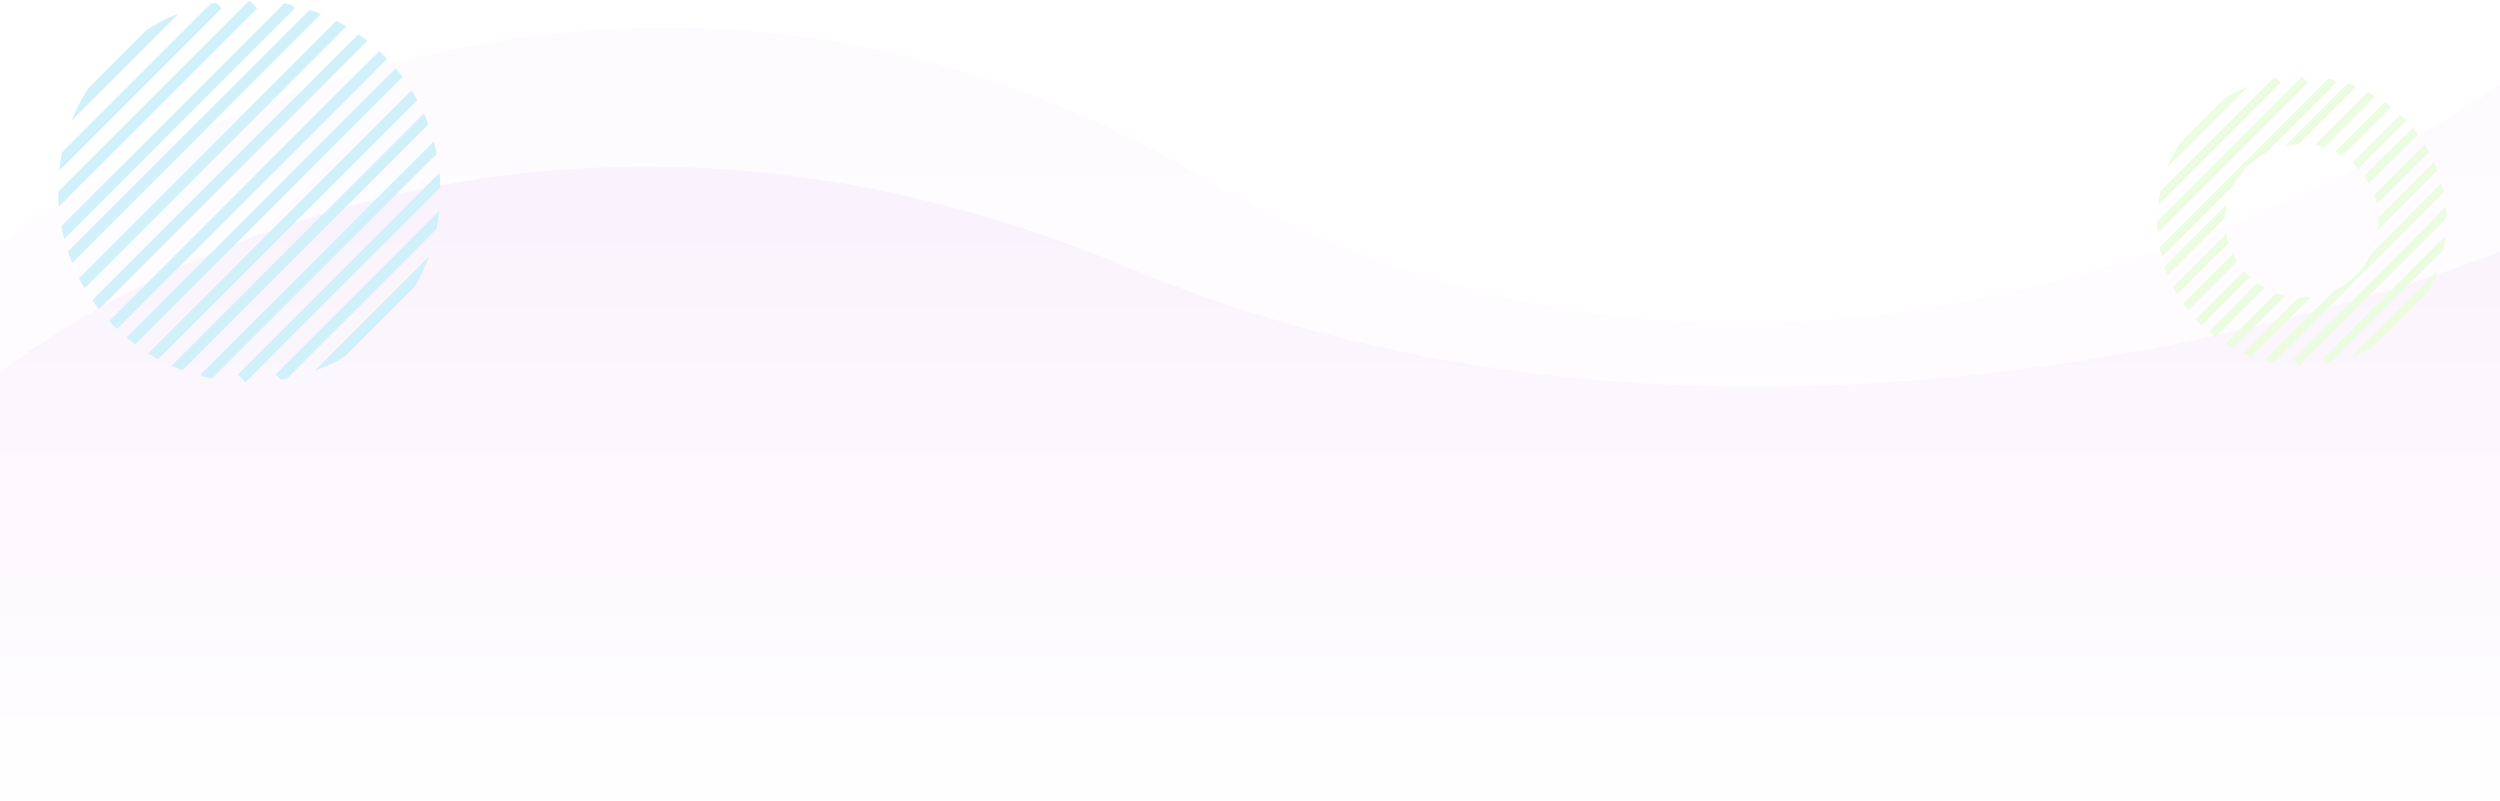
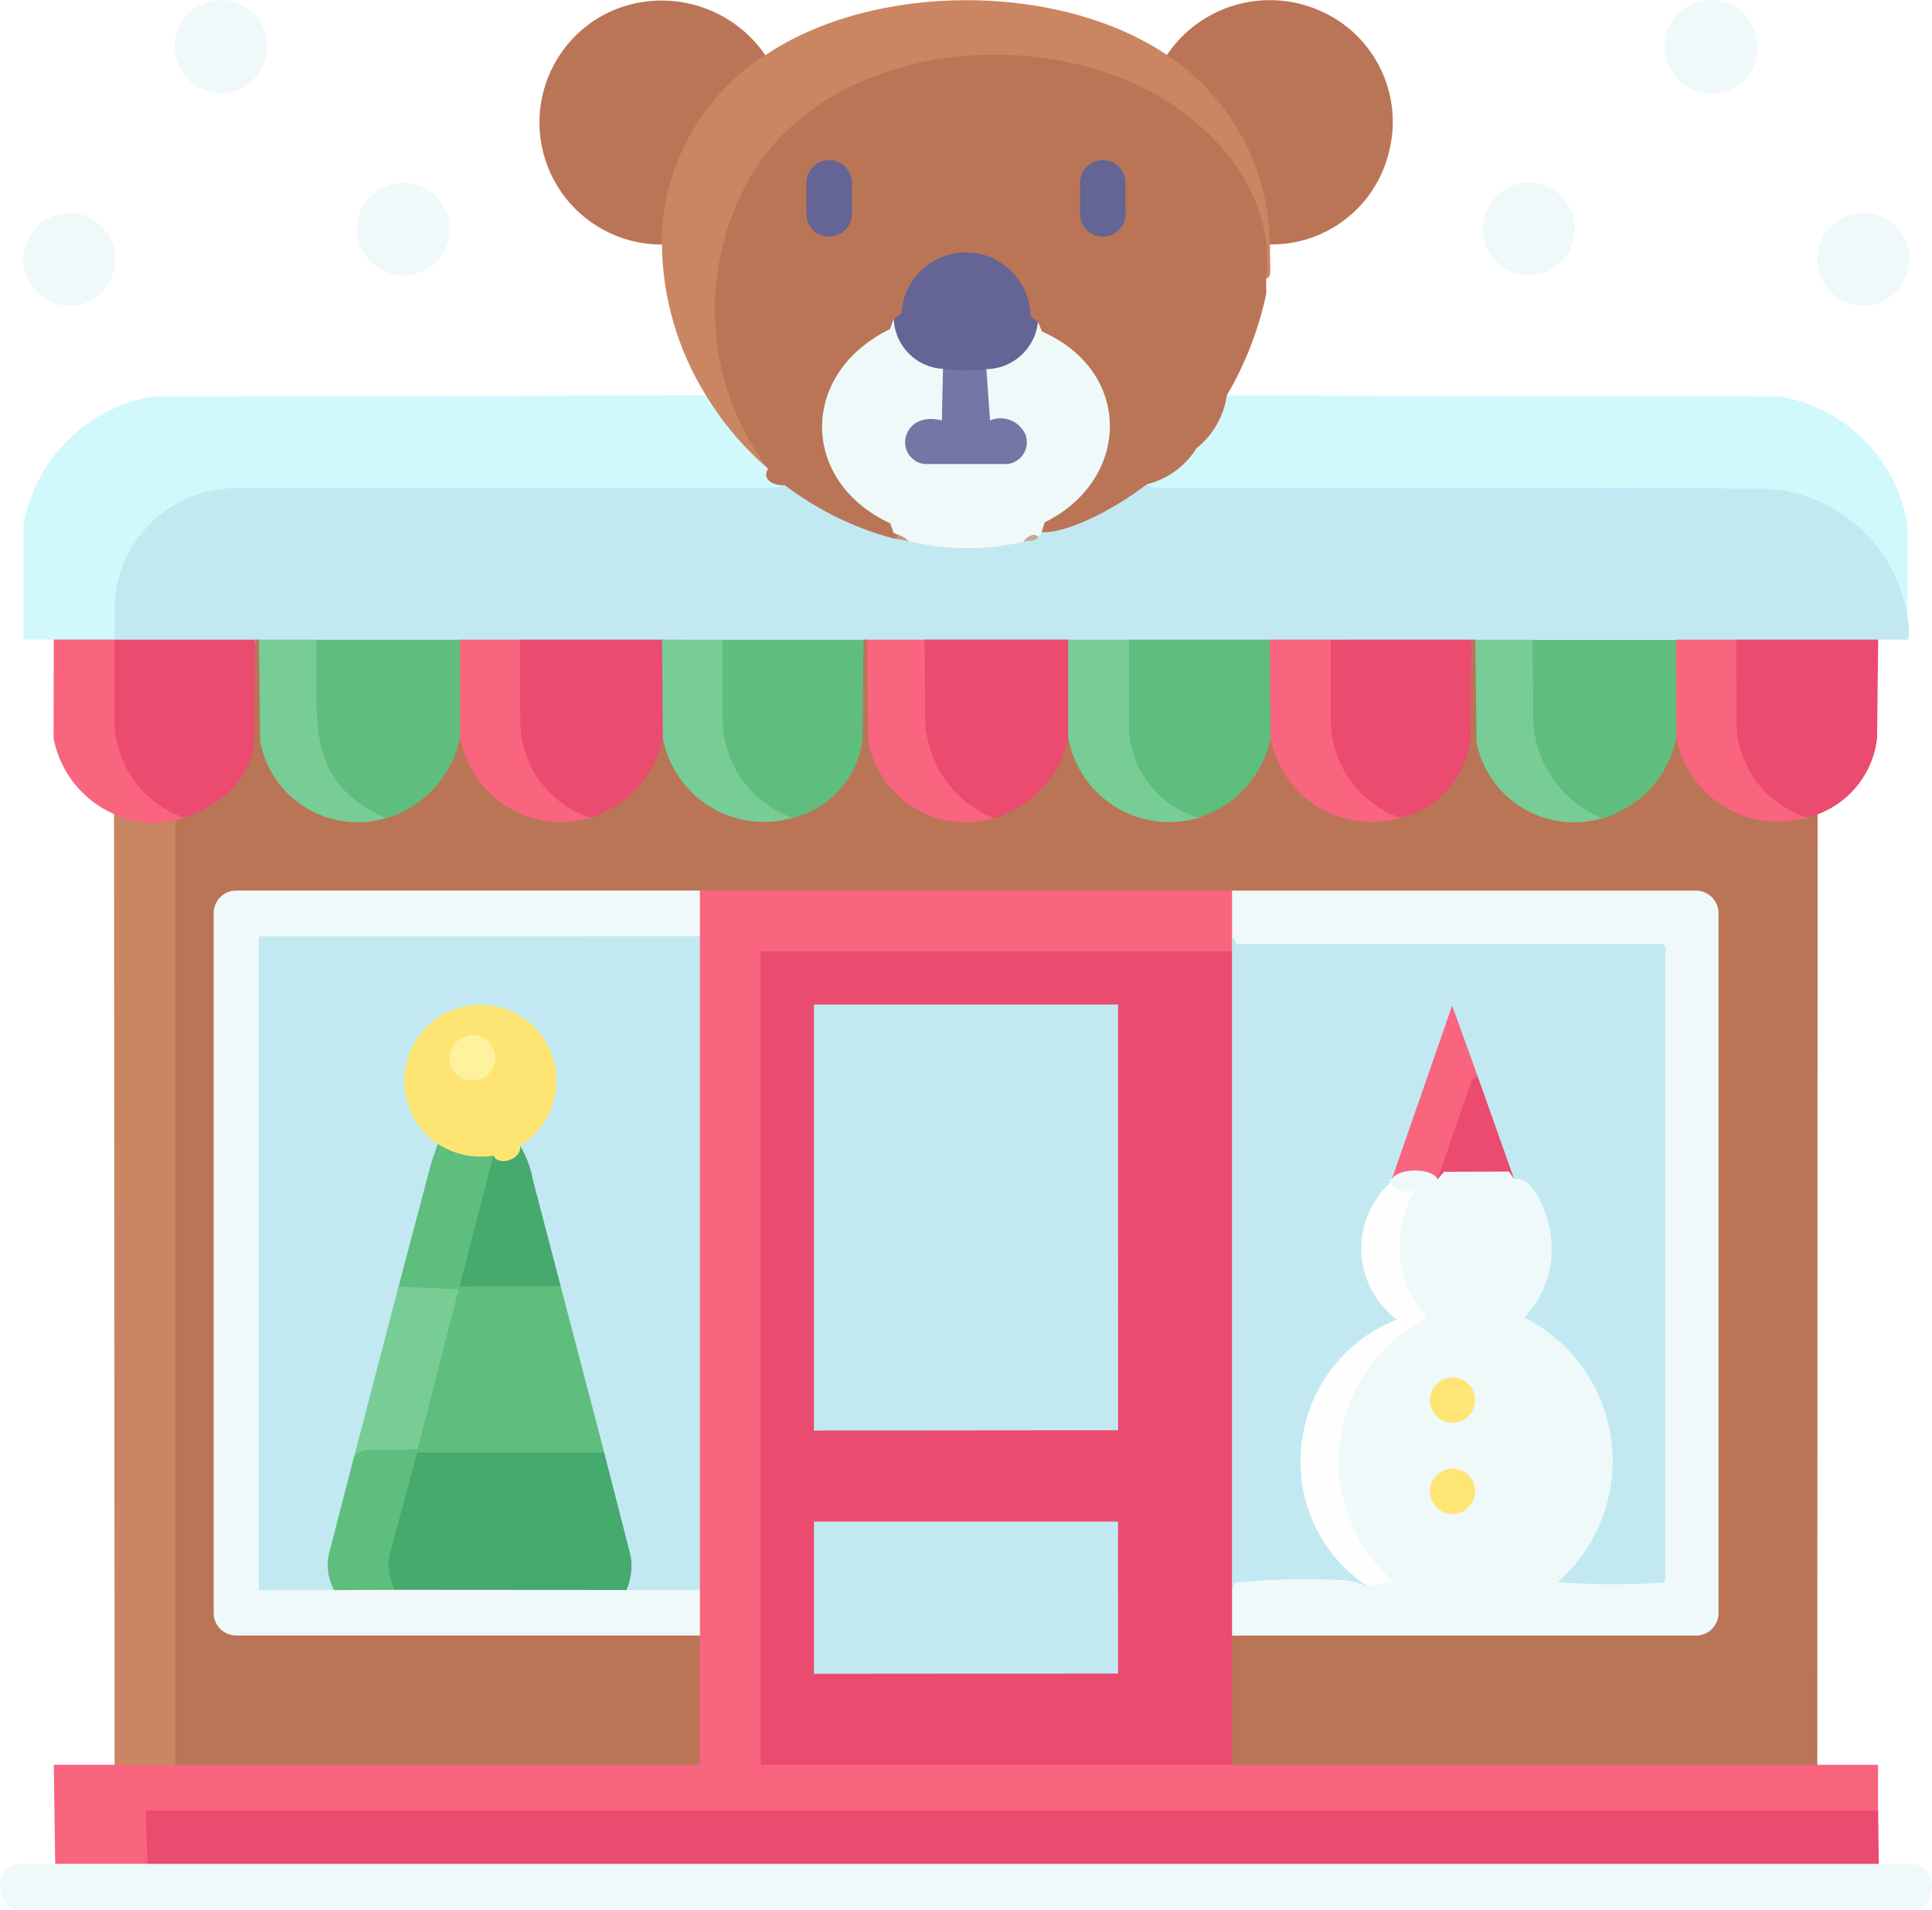
- <svg xmlns="http://www.w3.org/2000/svg" width="1327.757" height="424.916" viewBox="0 0 1327.757 424.916">
-   <defs>
-     <clipPath id="b">
-       <circle cx="101.5" cy="101.5" r="101.5" fill="#61ccee" />
-     </clipPath>
-     <clipPath id="c">
-       <path fill="#bdf59c" d="M76.841 153.68a76.5 76.5 0 0 1-42.962-13.123 77.07 77.07 0 0 1-27.84-33.807 76.74 76.74 0 0 1 7.085-72.872A77.07 77.07 0 0 1 46.931 6.039a76.74 76.74 0 0 1 72.869 7.084 77.07 77.07 0 0 1 27.84 33.808 76.74 76.74 0 0 1-7.085 72.871 77.07 77.07 0 0 1-33.807 27.84 76.4 76.4 0 0 1-29.907 6.038m0-117.611a40.772 40.772 0 1 0 40.772 40.772 40.82 40.82 0 0 0-40.772-40.772" />
-     </clipPath>
-     <linearGradient id="a" x1=".5" x2=".5" y2="1" gradientUnits="objectBoundingBox">
-       <stop offset="0" stop-color="#faf3fd" />
-       <stop offset="1" stop-color="#bc58e6" />
-     </linearGradient>
-   </defs>
-   <g opacity=".3" transform="translate(7556.398 13006.572)">
-     <path fill="url(#a)" d="M0 100.825h1327.757v295.748s-302.766 232.651-639.789 34.5S0 480.442 0 480.442Z" opacity=".1" transform="matrix(-1 0 0 -1 -6228.641 -12480.831)" />
-     <path fill="url(#a)" d="M0 100.825h1327.757v226.94S1080.879 531 728.613 383.654 0 392.122 0 392.122Z" opacity=".2" transform="matrix(-1 0 0 -1 -6228.641 -12480.831)" />
-     <g clip-path="url(#b)" style="isolation:isolate" transform="translate(-7525.52 -13006.572)">
-       <path fill="#61ccee" d="m-14.122.263 4.125 4.125L-208.67 203.06l-4.124-4.125zm152.634 0 4.125 4.125L-56.036 203.06l-4.124-4.125zm155.552 0 4.125 4.125L99.516 203.06l-4.124-4.125zm-231.383 0 4.125 4.125-198.673 198.672-4.124-4.125zm152.635 0 4.125 4.125L20.768 203.06l-4.124-4.125zm155.551 0 4.125 4.125L176.319 203.06l-4.124-4.125zm-346.102 0 4.125 4.125-198.674 198.672-4.124-4.125zm152.635 0 4.125 4.125L-17.148 203.06l-4.124-4.125zm155.551 0 4.125 4.125L138.403 203.06l-4.124-4.125zm-231.382 0 4.125 4.125L-92.979 203.06l-4.124-4.125zm152.635 0 4.125 4.125L59.656 203.06l-4.124-4.125zm155.55 0 4.125 4.125L215.206 203.06l-4.124-4.125zM5.935.263l4.125 4.125-198.674 198.672-4.124-4.125zm152.635 0 4.125 4.125L-35.978 203.06l-4.124-4.125zm155.55 0 4.125 4.125L119.572 203.06l-4.124-4.125zm-231.382 0 4.125 4.125L-111.81 203.06l-4.124-4.125zm152.635 0 4.125 4.125L40.825 203.06l-4.124-4.125zm155.551 0 4.125 4.125L196.376 203.06l-4.124-4.125zm-346.101 0 4.125 4.125-198.673 198.672-4.124-4.125zm152.634 0 4.125 4.125L2.909 203.06l-4.124-4.125zm155.552 0 4.125 4.125L158.461 203.06l-4.124-4.125zm-231.383 0 4.125 4.125L-72.922 203.06l-4.124-4.125zm152.634 0 4.125 4.125L79.712 203.06l-4.124-4.125zm155.552 0 4.125 4.125L235.264 203.06l-4.124-4.125z" />
+ <svg xmlns="http://www.w3.org/2000/svg" width="83.437" height="82.44" viewBox="0 0 83.437 82.44">
+   <path fill="#eff9f9" d="M16.814 7.988a2 2 0 1 1-1.278 2.572 1.976 1.976 0 0 1 1.278-2.572M73.281.111a1.976 1.976 0 0 1 2.5 1.237 2.002 2.002 0 1 1-3.776 1.331A1.966 1.966 0 0 1 73.281.111m-64.346 0a1.976 1.976 0 0 1 2.5 1.237 2.02 2.02 0 0 1-1.222 2.553 1.984 1.984 0 0 1-2.555-1.224A1.966 1.966 0 0 1 8.935.111m70.907 9.191a1.976 1.976 0 0 1 2.5 1.237 2.02 2.02 0 0 1-1.221 2.555 2 2 0 1 1-1.276-3.792Zm-77.472 0a1.976 1.976 0 0 1 2.5 1.237 2.02 2.02 0 0 1-1.223 2.555 2 2 0 1 1-1.276-3.792Zm63.032-1.314a1.976 1.976 0 0 1 2.5 1.237 2.02 2.02 0 0 1-1.222 2.555 2 2 0 1 1-1.276-3.792Z" />
+   <path fill="#ba7557" d="m16.659 35.332.189-.4a4.23 4.23 0 0 0 2.627-2.881l.395-.213.382.206c.664 2.555 2.86 3.228 5.243 3.272l.169-.4a4.27 4.27 0 0 0 2.563-2.838l.393-.2.386.2c.689 2.526 2.842 3.188 5.208 3.245l.114-.382a3.62 3.62 0 0 0 2.585-2.934l.039-4.147.331-.235c.046-.143.1-.14.164 0l.331.143.05 4.248c.467 2.642 2.792 3.171 5.094 3.32l.189-.4a4.23 4.23 0 0 0 2.627-2.884l.395-.213.382.206c.658 2.557 2.86 3.23 5.241 3.276l.169-.4a4.26 4.26 0 0 0 2.561-2.842l.393-.2.386.2c.686 2.528 2.849 3.191 5.212 3.248l.114-.382a3.62 3.62 0 0 0 2.583-2.932l.039-4.147.331-.235c.046-.143.1-.14.164 0l.331.143.05 4.248c.467 2.64 2.792 3.169 5.094 3.32l.189-.4a4.22 4.22 0 0 0 2.625-2.877l.395-.213.384.208c.667 2.544 2.877 3.184 5.239 3.254-.116-.456.252-.537.482-.134l-.013 41.042-.114.329H53.409l-.2-.329c-.129-.035-.32-.09-.329-.191a35.4 35.4 0 0 1 0-5.149l.329-.239.114-.329h19.874c.524-.083.605-.186.693-.706v-30.1l-.32-.616q-10.049-.158-20.161-.088l-.2-.329-.114.329H30.43l-.2-.329-.114.329q-10.151-.069-20.247.088l-.32.616v30.106c.081.531.184.614.7.7h19.782l.2.331c.129.035.322.092.329.191a44 44 0 0 1-.116 5.528l-.329.191H7.778l-.2-.327-.329-.114V35.637l.329-.2q-.119-.238.382-.121l.105-.384a3.69 3.69 0 0 0 2.59-2.923l.039-4.149.331-.235c.046-.143.1-.14.164 0l.331.143.05 4.248c.467 2.645 2.792 3.167 5.094 3.32Z" />
+   <g transform="translate(0 38.448)">
+     <g transform="translate(2.322)">
+       <path fill="#f9647e" d="M50.886.004c.522.134.5 1.792 0 1.969.48 0 .461.548 0 .656l-.114.329H30.97l-.112.118v34.231l.112.118h19.714l.2.329h27.9v1.969l-.158.329H4.425a4.9 4.9 0 0 0-.061 1.728l-.32.239c-.035.127-.088.32-.186.329a26 26 0 0 1-3.561 0l-.235-.329-.061-4.267h2.627l.186-.327a16 16 0 0 1 2.206 0 .55.55 0 0 1 .235.329h22.647v-5.583c-.522-.134-.5-1.792 0-1.969l-.329-.114V2.171l.329-.2c-.522-.134-.5-1.792 0-1.969h22.986Z" />
+       <path fill="#ea4b6e" d="m78.79 39.729.026 2.3-.158.329H4.247l-.2-.329-.075-2.3z" />
    </g>
-     <g clip-path="url(#c)" style="isolation:isolate" transform="translate(-6410.725 -12966.141)">
-       <path fill="#bdf59c" d="m-10.691.199 3.123 3.123-150.404 150.403-3.123-3.122zm115.551 0 3.123 3.123-150.404 150.403-3.123-3.122zm117.76 0 3.123 3.123L75.339 153.725l-3.123-3.122zm-175.168 0 3.123 3.123-150.404 150.403-3.123-3.122zm115.552 0 3.123 3.123L15.723 153.725l-3.123-3.122zm117.759 0 3.123 3.123-150.404 150.403-3.123-3.122zm-262.015 0 3.123 3.123-150.404 150.403-3.123-3.122zm115.552 0 3.123 3.123-150.404 150.403-3.123-3.122zm117.759 0 3.123 3.123-150.404 150.403-3.123-3.122zm-175.167 0 3.123 3.123-150.404 150.403-3.123-3.122zm115.552 0 3.123 3.123L45.163 153.725l-3.123-3.122zm117.759 0 3.123 3.123-150.404 150.403-3.123-3.122zm-305.71 0 3.123 3.123-150.404 150.403-3.123-3.122zm115.552 0 3.123 3.123-150.404 150.403-3.123-3.122zm117.759 0 3.123 3.123L90.523 153.725l-3.123-3.122zm-175.167 0 3.123 3.123-150.405 150.403-3.123-3.122zm115.551 0 3.123 3.123L30.907 153.725l-3.123-3.122zm117.76 0 3.123 3.123-150.404 150.403-3.123-3.122zm-262.015 0 3.123 3.123-150.404 150.403-3.123-3.122zm115.551 0 3.123 3.123L2.203 153.725l-3.123-3.122zm117.76 0 3.123 3.123-150.404 150.403-3.123-3.122zm-175.168 0 3.123 3.123-150.404 150.403-3.123-3.122zm115.552 0 3.123 3.123L60.347 153.725l-3.123-3.122zm117.759 0 3.123 3.123-150.405 150.403-3.123-3.122z" />
+     <path fill="#eff9f9" d="M2.384 42.028h80.218a.94.94 0 0 1 .833.9c.024.318-.18 1.059-.737 1.059H.739c-.557 0-.761-.739-.737-1.059a.93.93 0 0 1 .838-.9z" />
+   </g>
+   <path fill="#ca8562" d="M7.574 35.433v40.779H4.949l-.024-41.06a1.53 1.53 0 0 1 1.364.042 1.94 1.94 0 0 1 1.285.235Z" />
+   <g transform="translate(1.008)">
+     <g transform="translate(0 17.061)">
+       <path fill="#c2e9f2" d="M37.573 6.186a.69.69 0 0 1 .682.125 1.24 1.24 0 0 1 1.239-.09l2.316.011a1.45 1.45 0 0 1 1.379.1l.645-.2c-.219-.215-.134-.325.147-.206a16.5 16.5 0 0 0 4.16-2.2l.386.121.73-.182 25.751.031c3.5.377 6.188 2.105 6.366 5.884a2.9 2.9 0 0 1 .029.978h-1.295c0 .127-.031.322-.112.327a45 45 0 0 1-4.943 0q-.875.164-1.075-.329l-.184.329h-2.183l-.23-.329c-.035.129-.092.322-.191.329a42 42 0 0 1-4.947 0c-.553.107-.908 0-1.061-.329-.015.127-.05.314-.143.329a15 15 0 0 1-2.1 0 .56.56 0 0 1-.228-.329h-.166c0 .123-.013.283-.11.327-.263.121-5.088.042-5.776 0l-.193-.329-.186.329h-2.2l-.232-.329c0 .127-.031.322-.11.329a44 44 0 0 1-4.914 0q-.872.164-1.068-.329l-.186.329a19 19 0 0 1-2.2 0 .55.55 0 0 1-.232-.329c-.035.129-.092.322-.191.329a38 38 0 0 1-5.131 0q-.7.145-.879-.329c-.015.127-.05.314-.143.329a15 15 0 0 1-2.112 0 .55.55 0 0 1-.23-.329h-.167c0 .127-.031.325-.11.329a42.5 42.5 0 0 1-5.412 0c-.309.042-.463 0-.557-.329l-.189.327h-2.2l-.232-.329-.112.329h-5.825l-.2-.327-.184.329a18 18 0 0 1-2.175 0 .55.55 0 0 1-.23-.329c-.035.129-.092.322-.191.329a42 42 0 0 1-4.954 0q-.831.162-1.064-.327c-.018.127-.048.309-.143.329a8.3 8.3 0 0 1-1.474 0q-.692.14-.855-.329h-.164a.5.5 0 0 1-.013.219c-.094.281-5.27.18-5.868.11l-.193-.329c-.507-.086-.366-1.384-.294-1.835.524-3.27 2.379-4.691 5.557-5.046l23.162-.015.528.213.6.02a45 45 0 0 0 4.088 2.285Z" />
+       <path fill="#d1f9fc" d="m29.472 0 .537.232 2.151 2.943c.254.215.452.507.728.708a2 2 0 0 1-.9.121l-22.78.007a5.26 5.26 0 0 0-5.27 5.39v1.162l-.184.329H1.548l-.232-.331L0 10.55V5.638A6.82 6.82 0 0 1 5.6.059L29.474.006Zm51.897 9.583a6.545 6.545 0 0 0-6.37-5.557l-26.06-.031a.56.56 0 0 1-.419-.147A14.8 14.8 0 0 0 51.969.013l23.852.039a6.7 6.7 0 0 1 5.552 5.585l-.009 3.943Z" />
+       <g transform="translate(1.309 10.554)">
+         <path fill="#ea4b6e" d="m78.795.004-.046 4.256a3.99 3.99 0 0 1-2.568 3.287l-.482.134c-3.579-.27-3.574-4.71-3.362-7.445l.327-.235h6.129Z" />
+         <path fill="#f9647e" d="m2.63.004.329.184.009 3.555A4.16 4.16 0 0 0 5.496 7.28l.143.412-.382.121a4.02 4.02 0 0 1-2.649-.276A4.5 4.5 0 0 1-.002 4.27L.005 0H2.63Z" />
+         <path fill="#5fbd7d" d="M17.55.004c.127.033.32.088.329.186a29 29 0 0 1 0 3.794l-.329.235a4.57 4.57 0 0 1-3.21 3.5c-3.335-.265-3.62-4.787-3.322-7.379l.32-.329h6.21Zm52.517 0c.127.033.32.088.329.186a29 29 0 0 1 .011 3.8l-.327.235a4.57 4.57 0 0 1-3.21 3.5 1.97 1.97 0 0 1-1.553-.572c-1.824-1.469-1.982-4.717-1.774-6.9l.327-.235h6.2Z" />
+         <path fill="#ea4b6e" d="M43.818.004c.127.033.32.088.329.186a33 33 0 0 1 0 3.791.53.53 0 0 1-.329.232 4.57 4.57 0 0 1-3.21 3.5 1.97 1.97 0 0 1-1.555-.568c-1.829-1.465-1.976-4.728-1.761-6.91L37.619 0h6.2Z" />
+         <path fill="#5fbd7d" d="M52.531.004c.127.033.32.086.329.186a33 33 0 0 1 .029 3.822.54.54 0 0 1-.327.237 4.59 4.59 0 0 1-3.125 3.447c-3.649-.252-3.542-4.7-3.329-7.458l.329-.232h6.094Z" />
+         <path fill="#ea4b6e" d="M26.272.002c.129.033.32.086.329.186a33 33 0 0 1 .031 3.824.55.55 0 0 1-.327.239 4.6 4.6 0 0 1-3.133 3.444c-3.581-.281-3.581-4.719-3.366-7.456l.327-.235h6.129ZM8.705.004l-.039 4.278c-.022 1.673-1.568 2.949-3.028 3.412A4.49 4.49 0 0 1 2.629 3.46V.006h6.074Zm52.526 0-.039 4.276a3.97 3.97 0 0 1-3.031 3.419 2 2 0 0 1-1.594-.548c-1.956-1.533-1.93-4.631-1.741-6.914l.329-.232z" />
+         <path fill="#5fbd7d" d="m34.973.004-.039 4.276a3.98 3.98 0 0 1-3.033 3.421 2.03 2.03 0 0 1-1.632-.585c-1.857-1.515-1.928-4.645-1.706-6.87l.329-.235h6.079Z" />
+         <path fill="#f9647e" d="M55.154.004v3.454a4.51 4.51 0 0 0 3 4.241 4.434 4.434 0 0 1-5.6-3.452L52.521.002h2.62Z" />
+         <path fill="#78cc96" d="M28.889.009v3.283A4.59 4.59 0 0 0 31.898 7.7a4.435 4.435 0 0 1-5.589-3.448l-.035-4.25Z" />
+         <path fill="#f9647e" d="m72.666.004.009 3.62a4.39 4.39 0 0 0 3.026 4.061 4.45 4.45 0 0 1-5.623-3.463L70.067.005zm-52.524 0 .009 3.62a4.415 4.415 0 0 0 3.031 4.072 4.432 4.432 0 0 1-5.627-3.478V.004Z" />
+         <path fill="#78cc96" d="m46.436.006.007 3.945a4.24 4.24 0 0 0 2.993 3.746 4.427 4.427 0 0 1-5.623-3.482V.005h2.62Z" />
+         <path fill="#f9647e" d="m37.617.004.02 3.125a4.77 4.77 0 0 0 2.969 4.588 4.285 4.285 0 0 1-5.421-3.287L35.13.007h2.485Z" />
+         <path fill="#78cc96" d="m63.868.007.031 3.123a4.8 4.8 0 0 0 2.971 4.588 4.285 4.285 0 0 1-5.419-3.287L61.398.008h2.471ZM11.339.006c.105 3.484-.581 6.07 3 7.708A4.285 4.285 0 0 1 8.92 4.427L8.867.004h2.471Z" />
+       </g>
+     </g>
+     <g transform="translate(22.285)">
+       <path fill="#ca8562" d="M27.1 2.377c1.007-.039 2.015 1.215 2.636 2.006a10 10 0 0 1 1.566 2.87c.331.947.833 2.478.248 3.3l.018 1.158c0 .175-.059.3-.178.316v-.818a9.79 9.79 0 0 0-5.285-7.05 14.28 14.28 0 0 0-12.732 0C7.246 7.244 6.599 14.571 9.88 20.239a13.3 13.3 0 0 1-2.688-3.173 12.63 12.63 0 0 1-1.9-6.5c-.6-.785-.118-2.3.2-3.237a9.8 9.8 0 0 1 1.52-2.824c.656-.851 1.71-2.153 2.754-2.127 4.7-3.16 12.653-3.16 17.344 0Z" />
+       <path fill="#ba7557" d="M9.754 2.373a9.73 9.73 0 0 0-4.476 8.186 5.273 5.273 0 0 1-2.1-10.11 5.43 5.43 0 0 1 6.579 1.928Zm21.794 8.18a9.9 9.9 0 0 0-4.449-8.175A5.36 5.36 0 0 1 33.675.446a5.23 5.23 0 0 1 3.024 6.087 5.205 5.205 0 0 1-5.151 4.02" />
+       <path fill="#eff9f9" d="M17.433 15.925c.125.02.311.055.325.147.081.579.086 2.112-.436 2.36-.822-.274-1.66.647-.941 1.193a23.3 23.3 0 0 0 4.037.035c.774-.342 0-1.588-.866-1.217a.5.5 0 0 1-.226-.079c-.248-.2-.555-2.287-.02-2.423l.16-.355a1.945 1.945 0 0 0 1.721-1.517l.349-.167a5.22 5.22 0 0 1 2.853 2.335c1.526 2.621.013 5.52-2.7 6.748-.011.1-.112.158-.147.206l-.645.2a10.6 10.6 0 0 1-4.925-.022 1.4 1.4 0 0 1-.662-.353c-2.829-1.138-4.384-4.145-2.846-6.783a6.15 6.15 0 0 1 2.844-2.467l.34.189a1.9 1.9 0 0 0 1.638 1.607Z" />
+       <path fill="#c7a796" d="M21.547 23.189c-.147.211-.441.151-.645.2.125-.2.482-.428.645-.2" />
+       <path fill="#c6957f" d="M15.97 23.372c-.191-.059-.471-.072-.682-.125l.018-.228a1.6 1.6 0 0 1 .662.353Z" />
+       <path fill="#646495" d="M21.534 13.901a2.28 2.28 0 0 1-2.228 2.039 1.242 1.242 0 0 1-1.873-.015 2.24 2.24 0 0 1-2.127-2.153 3.12 3.12 0 1 1 6.23.132Z" />
+       <g transform="translate(7.579 2.352)">
+         <path fill="#ba7557" d="m23.808 9.674.007.649a14.7 14.7 0 0 1-1.706 4.4 3.58 3.58 0 0 1-1.316 2.289 3.5 3.5 0 0 1-2.136 1.546c-1.162.895-3.234 2.1-4.546 2.074l.132-.428c3.737-1.851 3.811-6.524-.112-8.239l-.178-.417-.322-.241a2.789 2.789 0 0 0-5.574-.116l-.333.226-.162.443c-3.912 1.9-3.908 6.563.013 8.386l.151.423c.237.129.257.173-.018.228a13.5 13.5 0 0 1-4.684-2.3c-.443.033-1.022-.208-.728-.708A11.45 11.45 0 0 1 2.07 4.447C5.47-.007 12.232-.953 17.289.914c3.655 1.346 6.997 4.686 6.519 8.76" />
+         <path fill="#646495" d="M17.74 6.804a.985.985 0 0 1-.917 1.055.966.966 0 0 1-1.05-.978V5.574a.982.982 0 1 1 1.963 0v1.232Zm-11.818 0a.985.985 0 0 1-.917 1.055.966.966 0 0 1-1.05-.978V5.574a.982.982 0 1 1 1.963 0v1.232Z" />
+       </g>
+       <path fill="#7575a6" d="m19.306 15.94.158 2.21a1.184 1.184 0 0 1 1.522.594.945.945 0 0 1-.781 1.292h-3.561a.94.94 0 0 1-.82-1.164c.162-.627.765-.919 1.559-.719l.048-2.228a7.4 7.4 0 0 0 1.873.015Z" />
+     </g>
+   </g>
+   <g transform="translate(9.219 38.452)">
+     <g transform="translate(23.633 2.625)">
+       <path fill="#ea4b6e" d="m20.357.002.329.114v27.26l-.329.2c.522.134.5 1.792 0 1.969v5.581H0V0h20.357Z" />
+       <path fill="#c2e9f2" d="m15.436 20.677-13.138.013V2.298h13.135Zm-.003 10.506L2.3 31.194v-6.572h13.131Z" />
+     </g>
+     <g transform="translate(43.987 .002)">
+       <path fill="#c2e9f2" d="m12.188 12.458-.388-.114c-.123-.156-1.311-3.542-1.322-3.741a.62.62 0 0 1 .147-.555l-.373-.066-.757-1.974-2.182 6.278-.408.173-.057.134.015.439a3.64 3.64 0 0 0 .377 5.252q.141.618-.978 1.031a6.2 6.2 0 0 0-.48 10.278l.107.469-5.89.138V1.967l19.043.007v28.233l-5.958-.022a6.608 6.608 0 0 0-1.11-11.684 3.96 3.96 0 0 0 .208-6.044Z" />
+       <g transform="translate(.002)">
+         <path fill="#fefefe" d="M5.89 30.062a6.44 6.44 0 0 1-2.879-6.241 6.55 6.55 0 0 1 4.105-5.3 3.843 3.843 0 0 1-.27-5.923l1.862.075a3.867 3.867 0 0 0 .382 5.848 6.564 6.564 0 0 0-1.167 11.618c-.664.033-1.5.268-2.033-.072Z" />
+         <path fill="#f9647f" d="M10.62 8.05a37 37 0 0 1-1.36 4.307l-.388.116-1.971-.011 2.605-7.493Z" />
+         <path fill="#ea4b6e" d="m10.62 8.051 1.564 4.408-3.311.015 1.428-4.147c.071-.206.152-.309.319-.276" />
+         <path fill="#eff9f9" d="M0 32.172v-1.969c.031-.129.083-.322.184-.333a32 32 0 0 1 4.447-.105 3.3 3.3 0 0 1 1.261.3 2.3 2.3 0 0 1 1.153-.167 6.9 6.9 0 0 1 1.373-11.434 4.66 4.66 0 0 1-.52-5.5q-.846.131-1.05-.371-.18-.128.057-.134c.248-.5 1.767-.5 1.971.011l.279-.329q1.4-.007 2.8-.011l.23.327c.732-.156 1.239 1.1 1.434 1.735a4.36 4.36 0 0 1-.989 4.245 6.945 6.945 0 0 1 1.434 11.423 33 33 0 0 0 4.561.018.3.3 0 0 0 .09-.118V2.423l-.114-.118-18.4-.007-.2-.329V0H20.01a.976.976 0 0 1 1 1.013v30.141a.974.974 0 0 1-1 1.013h-20Z" />
+         <path fill="#fee574" d="M9.186 21.089a.963.963 0 0 1 1.25.568.99.99 0 0 1-.579 1.263.975.975 0 1 1-.671-1.831m0 3.938a.963.963 0 0 1 1.25.568.99.99 0 0 1-.579 1.263.975.975 0 1 1-.671-1.831" />
+       </g>
+     </g>
+     <path fill="#eff9f9" d="M21.008 0v1.969l-.114.329-18.486.007-.116.118v27.328l.07.118 2.618.007.232.325c.015-.127.048-.314.14-.329.59-.1 2.151-.145 2.5.318l.151-.329 9.631.007.2.329.189-.329a27 27 0 0 1 2.75 0 .55.55 0 0 1 .235.329v1.969h-20a.975.975 0 0 1-1-1.013V1.013a.975.975 0 0 1 1-1.013H21.01Z" />
+     <path fill="#c2e9f2" d="M21.008 1.969v28.233h-3.173a2.4 2.4 0 0 1-.116-1.3l-1.105-4.327.259-.309-.366-.105-1.785-6.818.268-.27-.322-.07q-.737-2.829-1.594-5.631l.164-.351a1.83 1.83 0 0 1 .706-1.123c2.706-6.081-7.5-6.136-4.873-.031a1.53 1.53 0 0 1 .614 1.077l.268.23-1.585 5.785-.379.147c.123.033.3.112.289.191-.336 1.684-.9 3.693-1.4 5.351a3.15 3.15 0 0 1-.816 1.827l.27.265a35 35 0 0 0-1.057 4.627q.26.569-.068.842H1.962V1.98l19.041-.007Z" />
+     <g transform="translate(4.931 4.946)">
+       <path fill="#46a96e" d="m11.943 19.318 1.151 4.493a2.64 2.64 0 0 1-.189 1.443l-9.978-.007c-.515-.055-.575-.384-.618-.849a25.4 25.4 0 0 1 1.182-4.934l.379-.143.151-.329h7.723Z" />
+       <path fill="#5fbd7d" d="M3.887 19.182q.266.098-.018.14l-1.178 4.353a2.05 2.05 0 0 0 .232 1.572l-2.645.011a2.24 2.24 0 0 1-.217-1.581l1.072-4.153a1.26 1.26 0 0 1 .452-.623c.1-.068 2.342-.2 2.3.281Z" />
+       <path fill="#5fbd7d" d="m7.161 6.501.281.224-1.307 5.048 3.688.024.237.327 1.884 7.193H3.872a.093.093 0 0 0 .018-.14l-.289-.191 1.642-6.4-1.963-.1-.217-.338 1.425-5.384.272-.778a1.52 1.52 0 0 1 1.228.158 1.38 1.38 0 0 1 1.175.349Z" />
+       <path fill="#78cc96" d="m3.887 19.182-2.1.033a.7.7 0 0 0-.649.309l1.923-7.37 2.6.112Z" />
+       <path fill="#46a96e" d="m10.058 12.123-4.362.029 1.463-5.651a3.2 3.2 0 0 0 1.149-.43 4.2 4.2 0 0 1 .553 1.458l1.2 4.594Z" />
+       <g transform="translate(3.305)">
+         <path fill="#fee573" d="M5.001 6.07c.129.55-.9.936-1.149.43a3.4 3.4 0 0 1-2.4-.507 3.285 3.285 0 1 1 3.552.079Z" />
+         <path fill="#fef29f" d="M2.595 1.376a.95.95 0 0 1 1.27.533.977.977 0 0 1-.592 1.294.974.974 0 0 1-.678-1.827" />
+       </g>
    </g>
  </g>
</svg>
